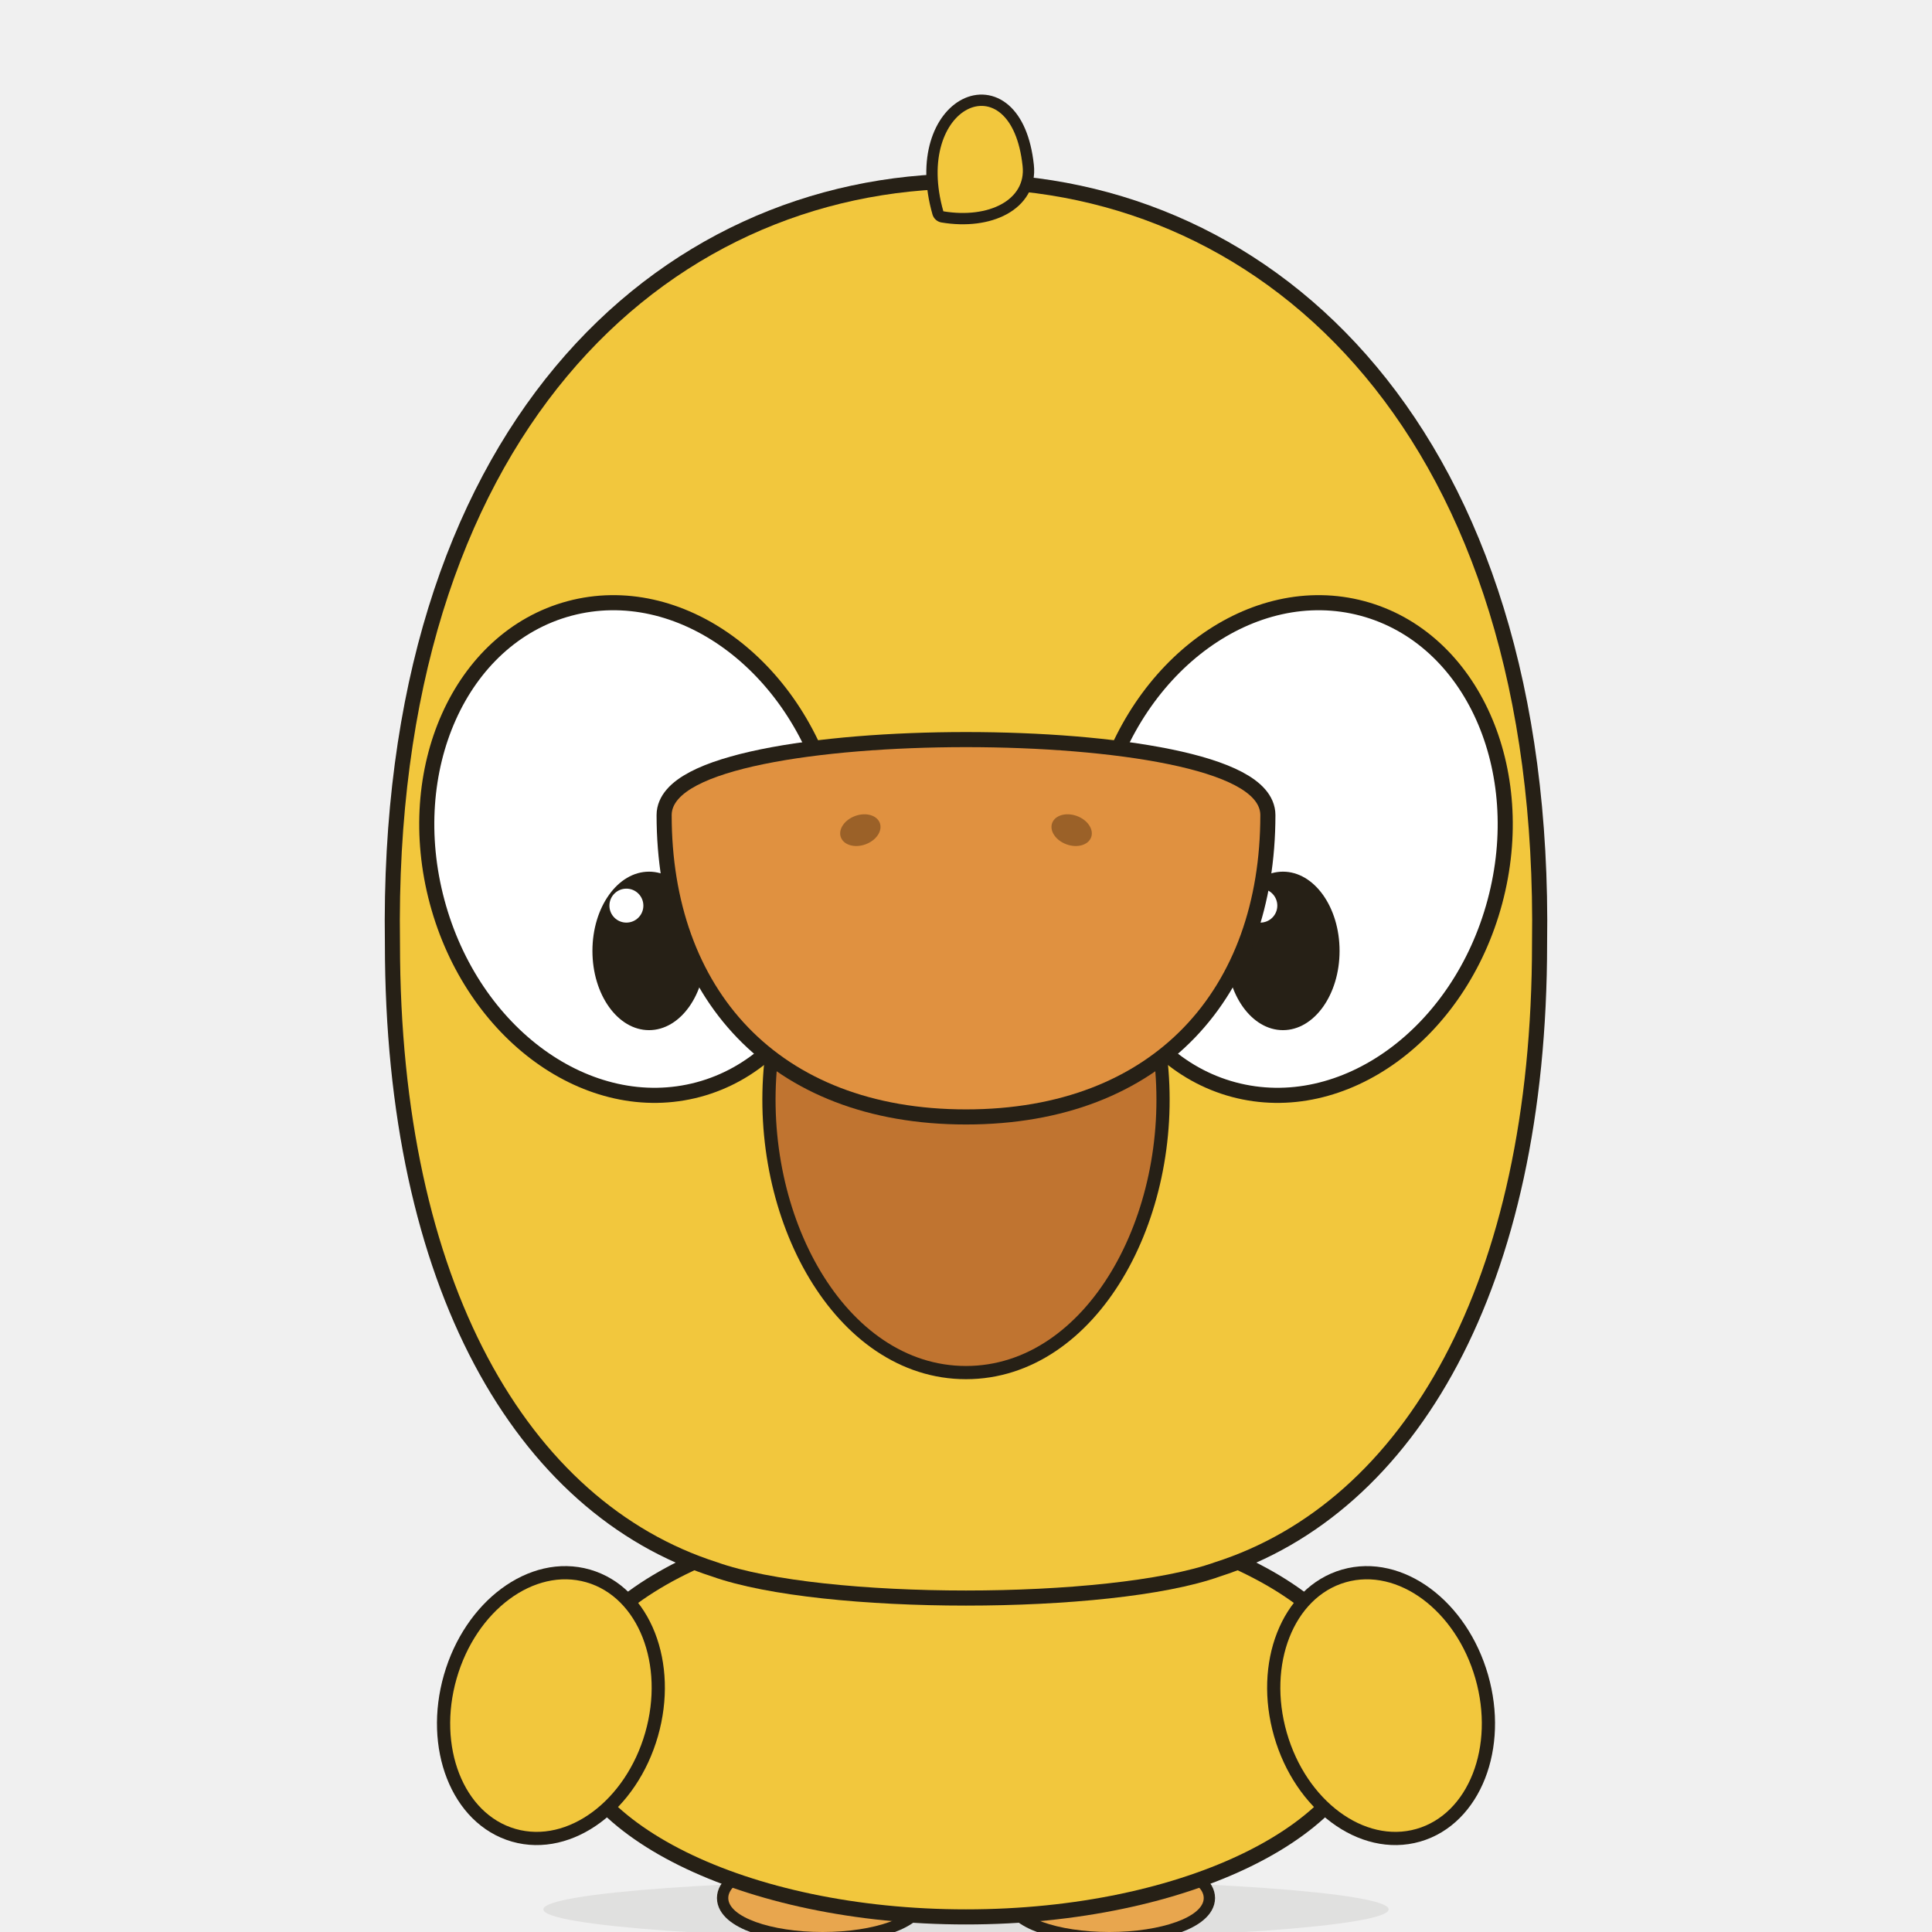
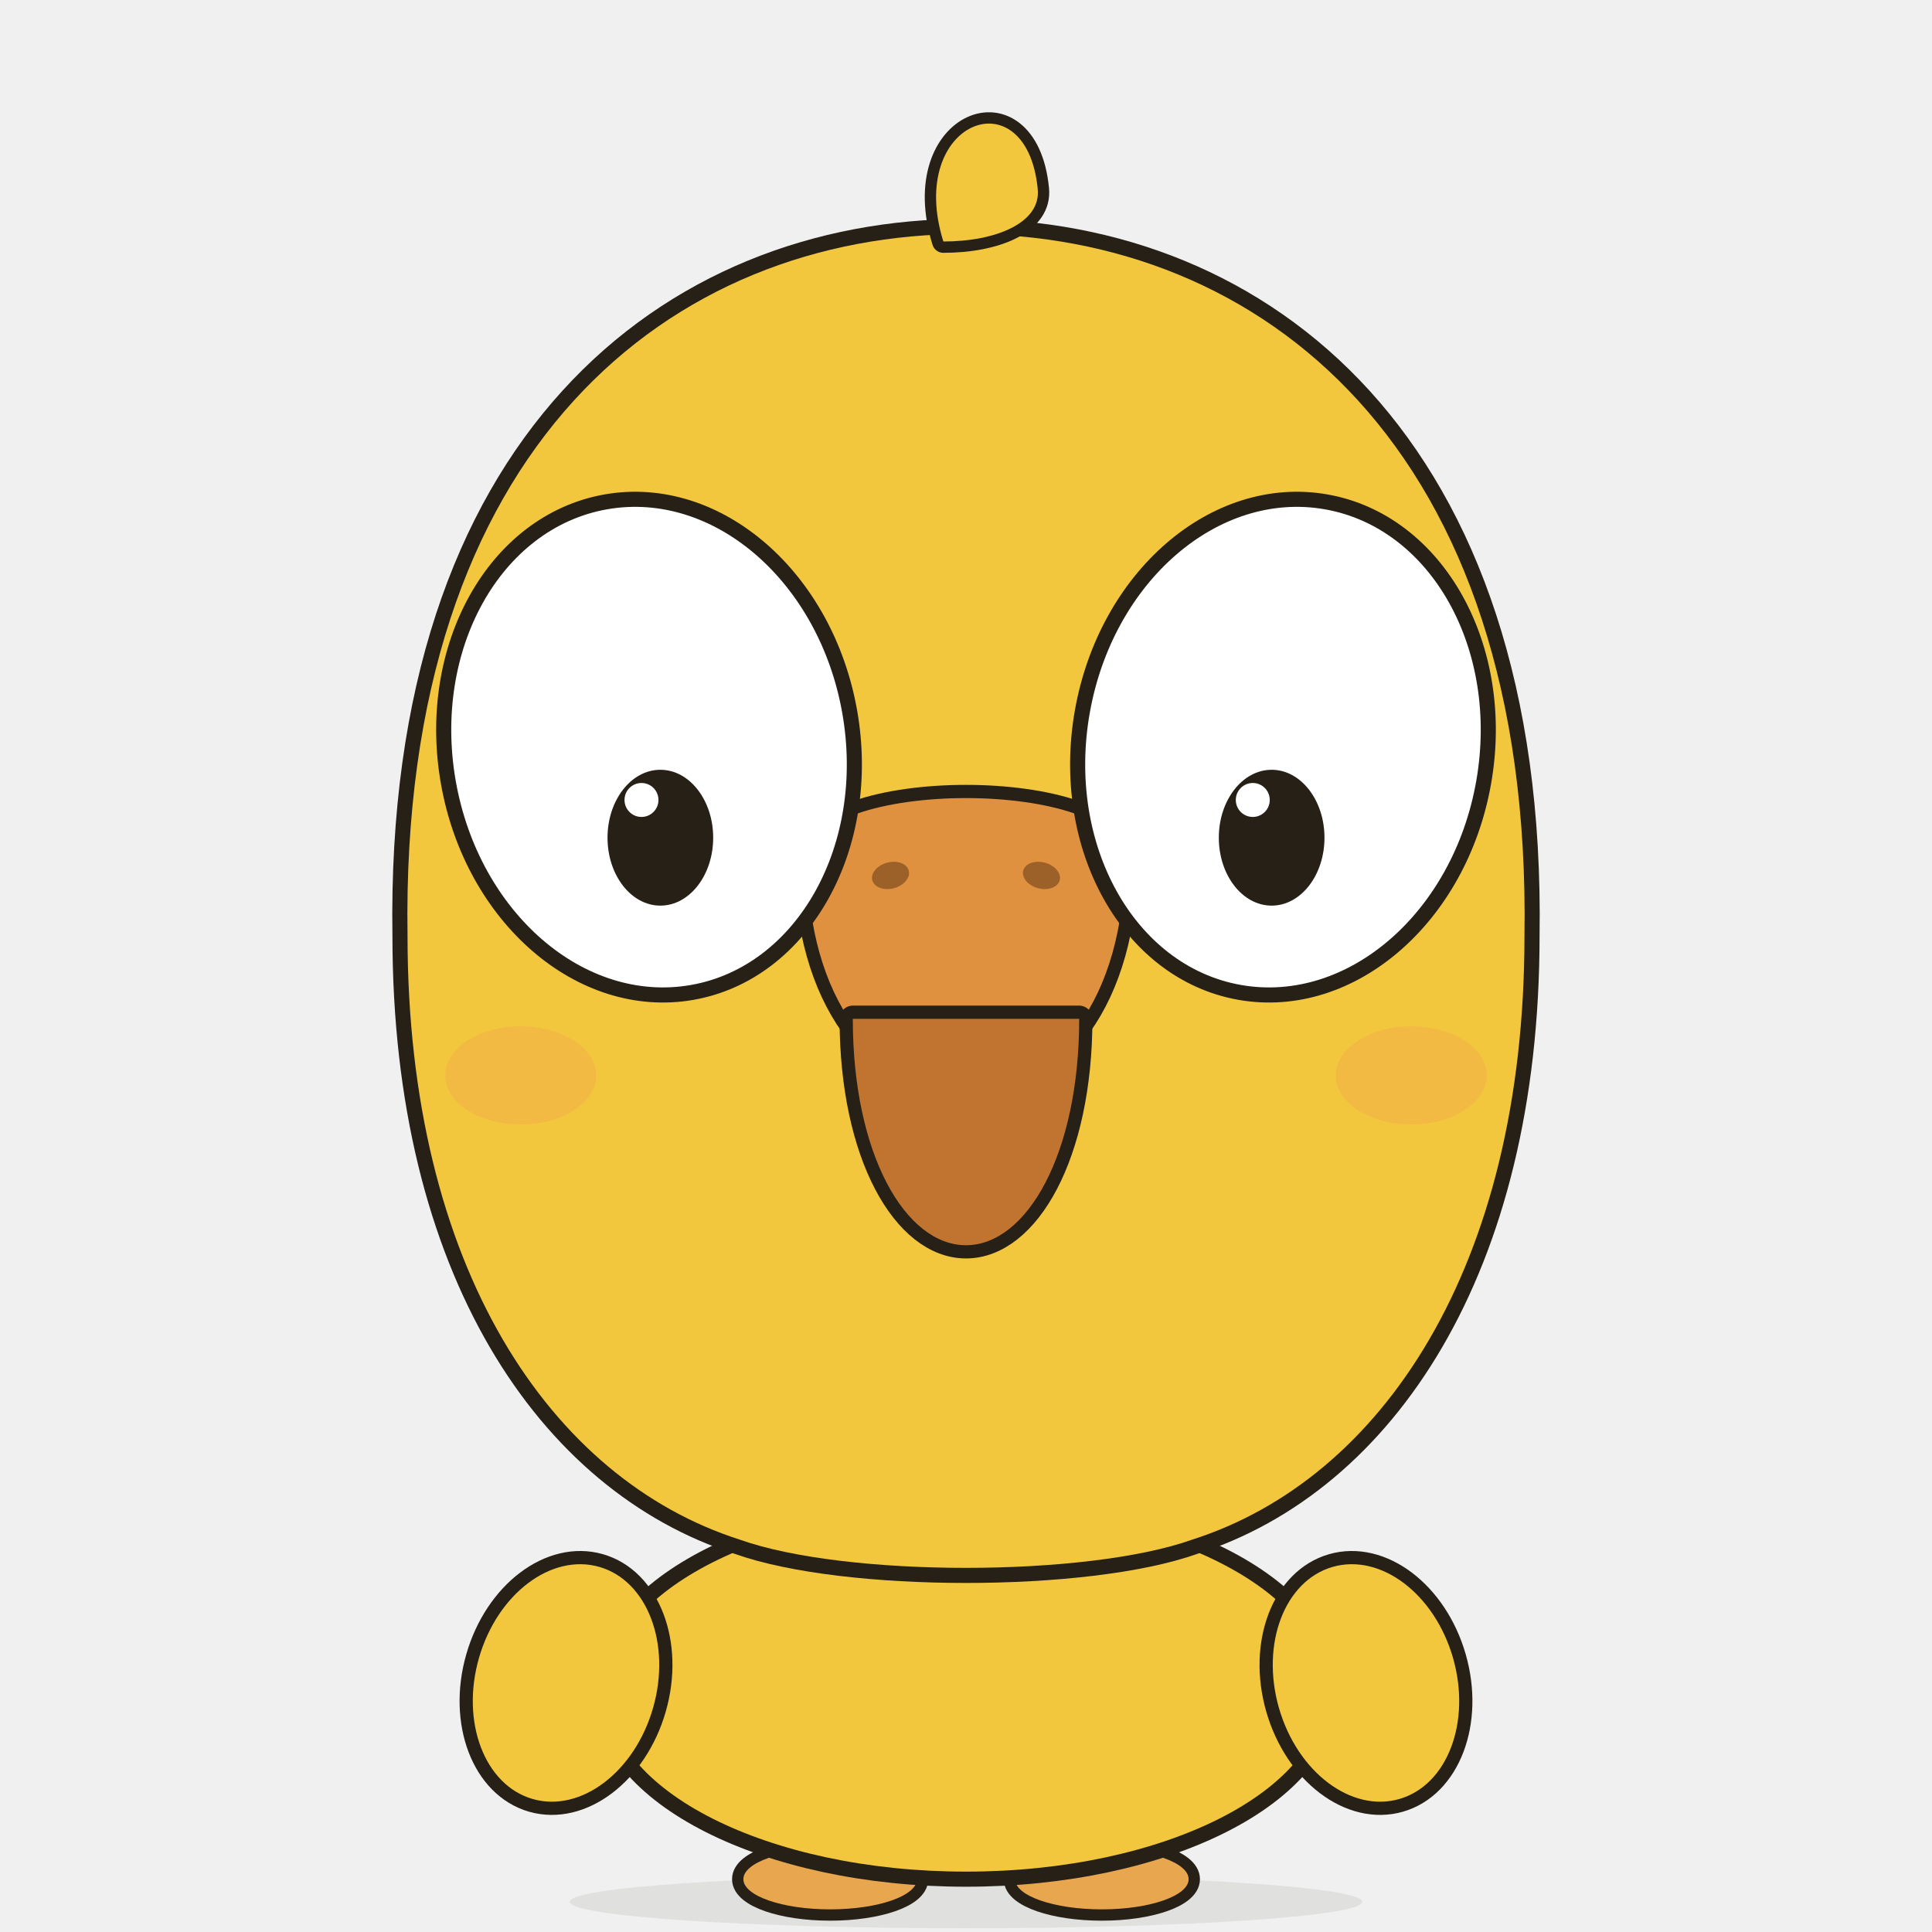
<svg xmlns="http://www.w3.org/2000/svg" viewBox="0 0 512 512" role="img" aria-label="呆呆鸟 DodoBird">
-   <ellipse cx="256" cy="506" rx="112" ry="8" fill="#262016" opacity="0.08" />
+   <ellipse cx="256" cy="504" rx="105" ry="7" fill="#262016" opacity="0.08" />
  <g fill="#E8A64E" stroke="#262016" stroke-width="6" stroke-linejoin="round" paint-order="stroke fill">
-     <ellipse cx="218" cy="503" rx="25" ry="9" />
-     <ellipse cx="294" cy="503" rx="25" ry="9" />
+     <ellipse cx="220" cy="498" rx="23" ry="8" />
+     <ellipse cx="292" cy="498" rx="23" ry="8" />
  </g>
-   <ellipse cx="256" cy="454" rx="105" ry="52" fill="#F2C73D" stroke="#262016" stroke-width="8" stroke-linejoin="round" paint-order="stroke fill" />
+   <ellipse cx="256" cy="448" rx="95" ry="48" fill="#F2C73D" stroke="#262016" stroke-width="8" stroke-linejoin="round" paint-order="stroke fill" />
  <g fill="#F2C73D" stroke="#262016" stroke-width="7" stroke-linejoin="round" paint-order="stroke fill">
-     <ellipse cx="146" cy="452" rx="26" ry="34" transform="rotate(16 146 452)" />
-     <ellipse cx="366" cy="452" rx="26" ry="34" transform="rotate(-16 366 452)" />
+     <ellipse cx="150" cy="446" rx="24" ry="32" transform="rotate(16 150 446)" />
+     <ellipse cx="362" cy="446" rx="24" ry="32" transform="rotate(-16 362 446)" />
  </g>
-   <path d="M 190 414 C 140 398 106 340 106 250 C 104 116 176 50 256 50 C 336 50 408 116 406 250 C 406 340 372 398 322 414 C 294 424 218 424 190 414 Z" fill="#F2C73D" stroke="#262016" stroke-width="8" stroke-linejoin="round" paint-order="stroke fill" />
-   <path d="M 250 56 C 242 28 268 16 271 44 C 272 53 262 58 250 56 Z" fill="#F2C73D" stroke="#262016" stroke-width="6" stroke-linejoin="round" paint-order="stroke fill" />
+   <path d="M 196 408 C 146 392 108 336 108 248 C 106 118 178 62 256 62 C 334 62 406 118 404 248 C 404 336 366 392 316 408 C 288 418 224 418 196 408 Z" fill="#F2C73D" stroke="#262016" stroke-width="8" stroke-linejoin="round" paint-order="stroke fill" />
+   <path d="M 250 64 C 240 32 272 20 275 50 C 276 59 264 64 250 64 Z" fill="#F2C73D" stroke="#262016" stroke-width="6" stroke-linejoin="round" paint-order="stroke fill" />
+   <ellipse cx="138" cy="285" rx="20" ry="13" fill="#F2A04E" opacity="0.35" />
+   <ellipse cx="374" cy="285" rx="20" ry="13" fill="#F2A04E" opacity="0.35" />
+   <g stroke="#262016" stroke-width="7" stroke-linejoin="round" paint-order="stroke fill">
+     <path d="M 214 228 C 214 206 298 206 298 228 C 298 264 280 288 256 288 C 232 288 214 264 214 228 Z" fill="#E09140" />
+     <path d="M 226 270 C 226 306 240 330 256 330 C 272 330 286 306 286 270 Z" fill="#C07430" />
+   </g>
+   <ellipse cx="236" cy="232" rx="5" ry="3.5" fill="#8A5522" opacity="0.8" transform="rotate(-15 236 232)" />
+   <ellipse cx="276" cy="232" rx="5" ry="3.5" fill="#8A5522" opacity="0.8" transform="rotate(15 276 232)" />
  <g fill="#FFFFFF" stroke="#262016" stroke-width="8" stroke-linejoin="round" paint-order="stroke fill">
-     <ellipse cx="168" cy="225" rx="52" ry="64" transform="rotate(-15 168 225)" />
-     <ellipse cx="344" cy="225" rx="52" ry="64" transform="rotate(15 344 225)" />
+     <ellipse cx="172" cy="198" rx="52" ry="64" transform="rotate(-10 172 198)" />
+     <ellipse cx="340" cy="198" rx="52" ry="64" transform="rotate(10 340 198)" />
  </g>
-   <ellipse cx="172" cy="252" rx="15" ry="21" fill="#262016" />
-   <ellipse cx="340" cy="252" rx="15" ry="21" fill="#262016" />
-   <circle cx="166" cy="240" r="4.5" fill="#FFFFFF" />
-   <circle cx="334" cy="240" r="4.5" fill="#FFFFFF" />
-   <path d="M 206 282 C 202 322 224 362 256 362 C 288 362 310 322 306 282 Z" fill="#C07430" stroke="#262016" stroke-width="7" stroke-linejoin="round" paint-order="stroke fill" />
-   <path d="M 178 216 C 178 192 334 192 334 216 C 334 262 306 294 256 294 C 206 294 178 262 178 216 Z" fill="#E09140" stroke="#262016" stroke-width="8" stroke-linejoin="round" paint-order="stroke fill" />
-   <ellipse cx="228" cy="220" rx="5.5" ry="4" fill="#8A5522" opacity="0.8" transform="rotate(-20 228 220)" />
-   <ellipse cx="284" cy="220" rx="5.5" ry="4" fill="#8A5522" opacity="0.8" transform="rotate(20 284 220)" />
+   <ellipse cx="175" cy="222" rx="14" ry="18" fill="#262016" />
+   <ellipse cx="337" cy="222" rx="14" ry="18" fill="#262016" />
+   <circle cx="170" cy="212" r="4.5" fill="#FFFFFF" />
+   <circle cx="332" cy="212" r="4.5" fill="#FFFFFF" />
</svg>
